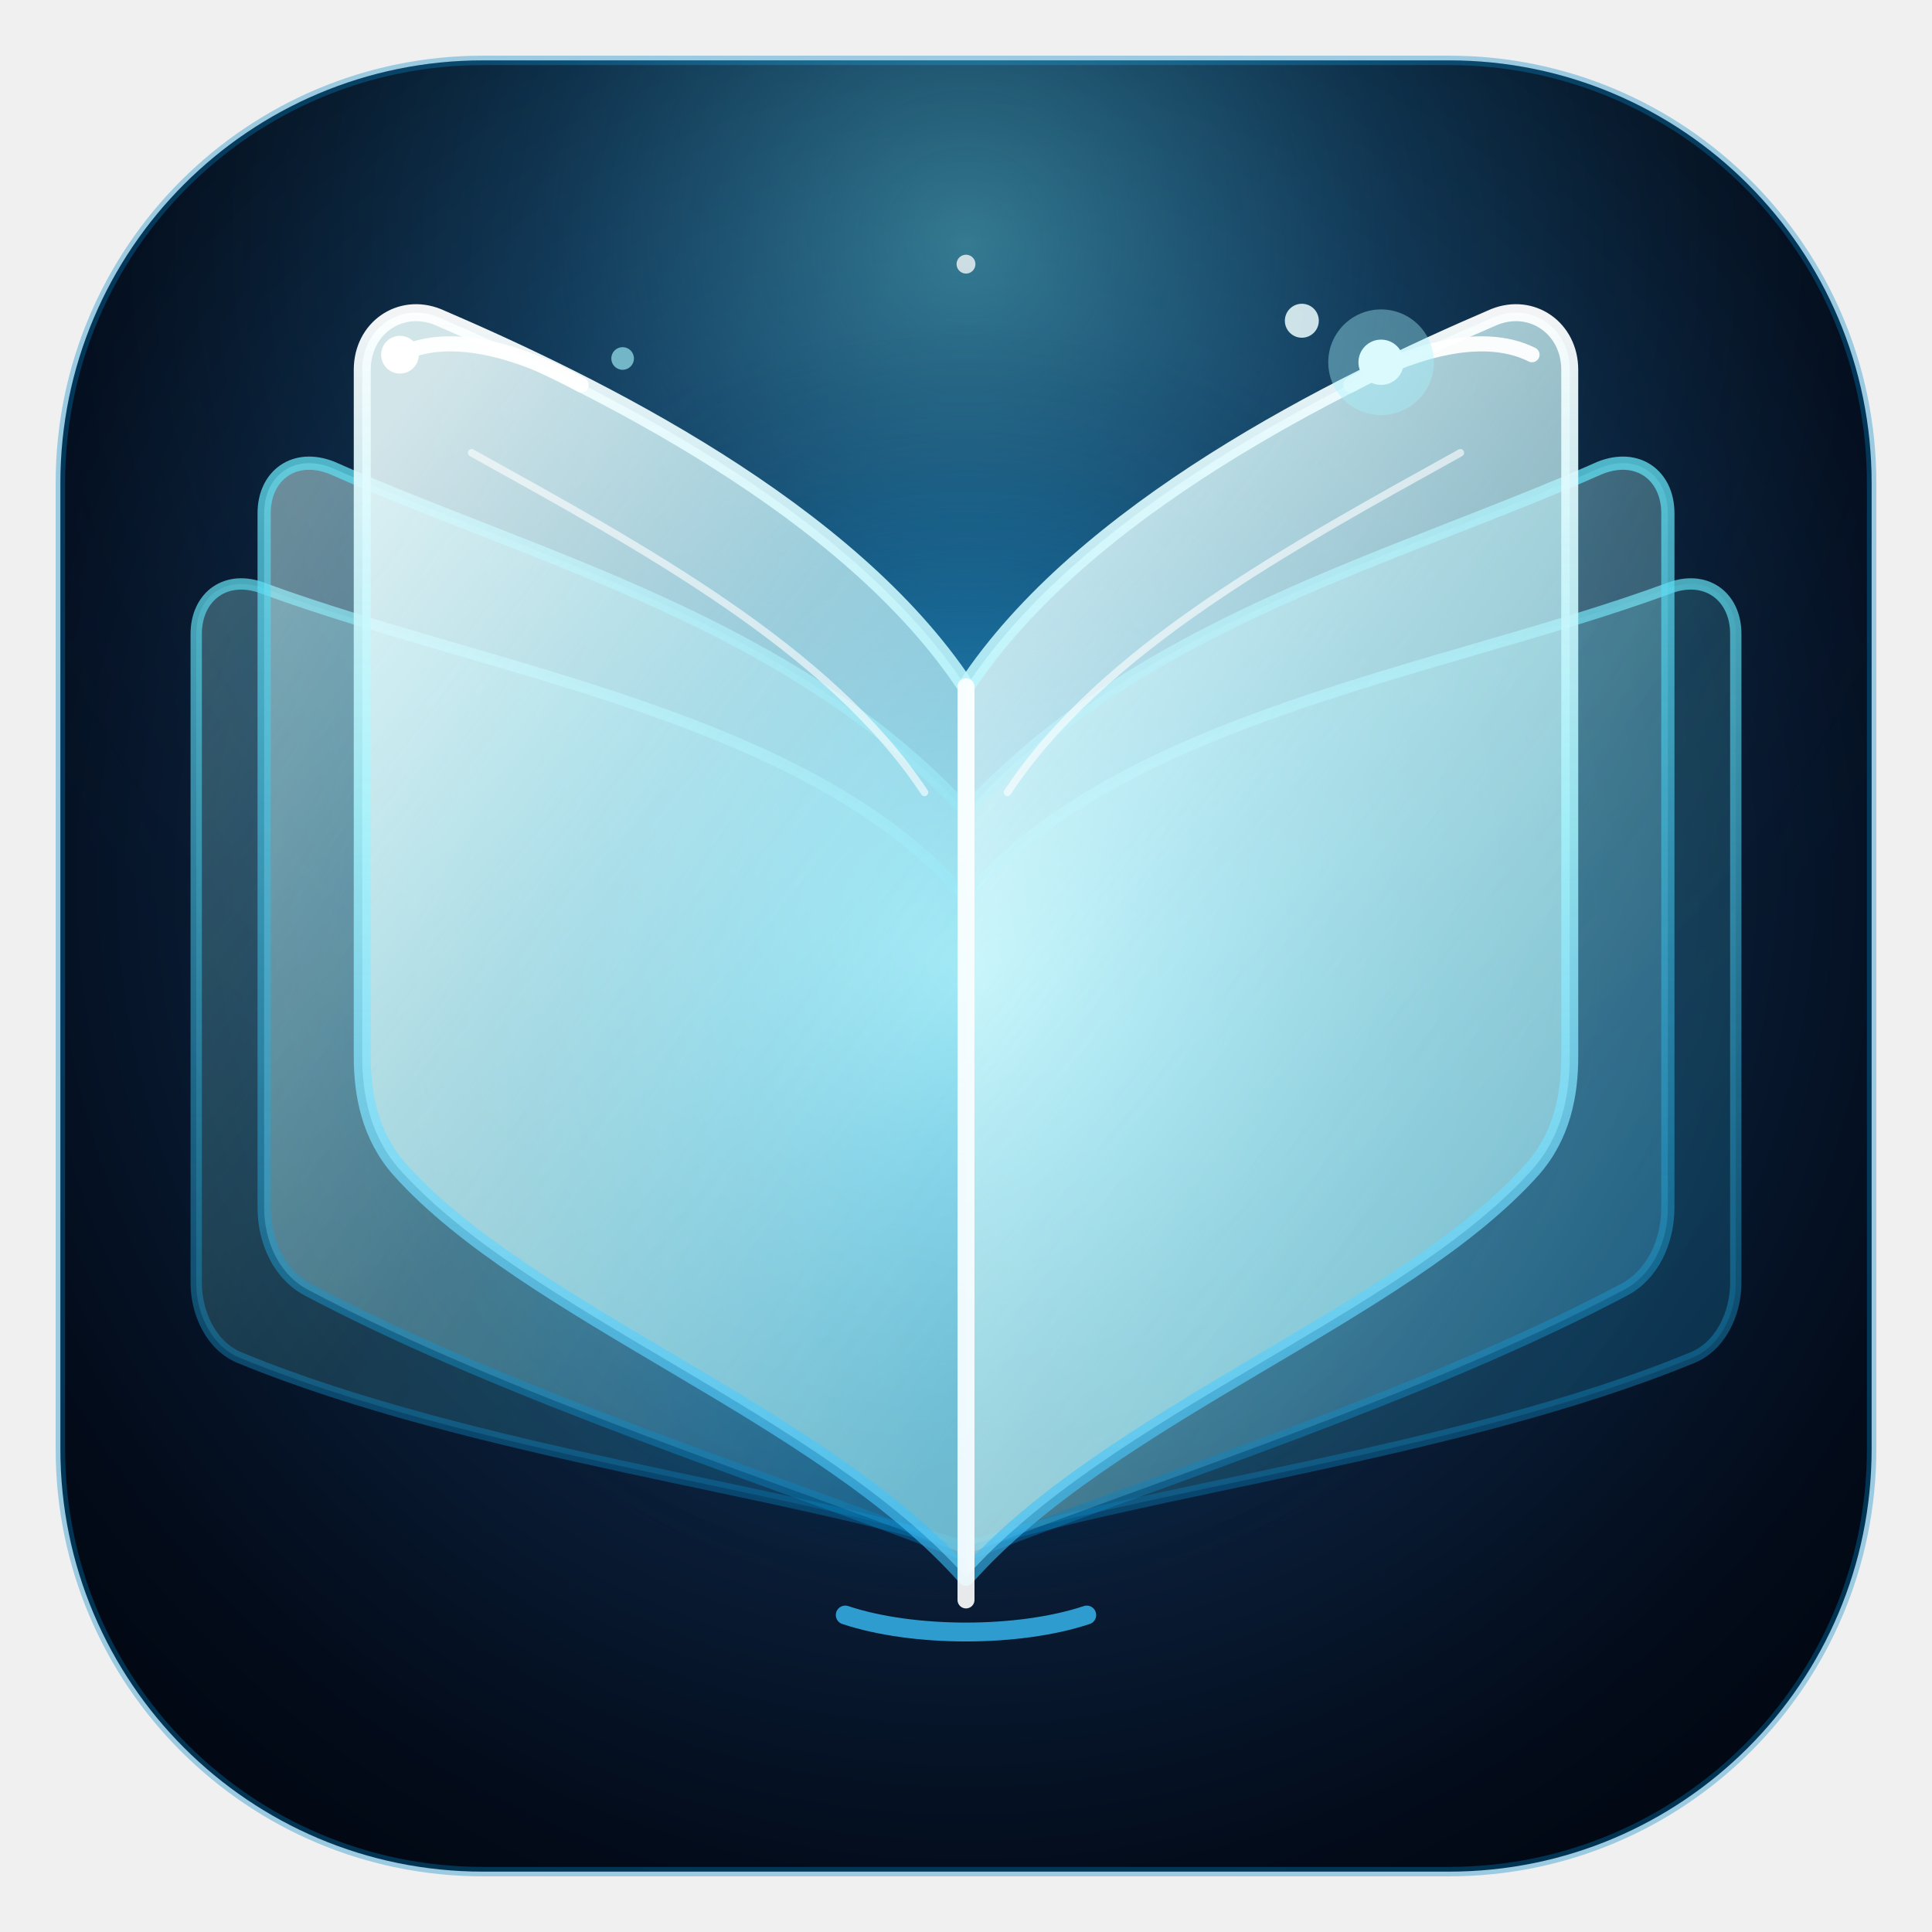
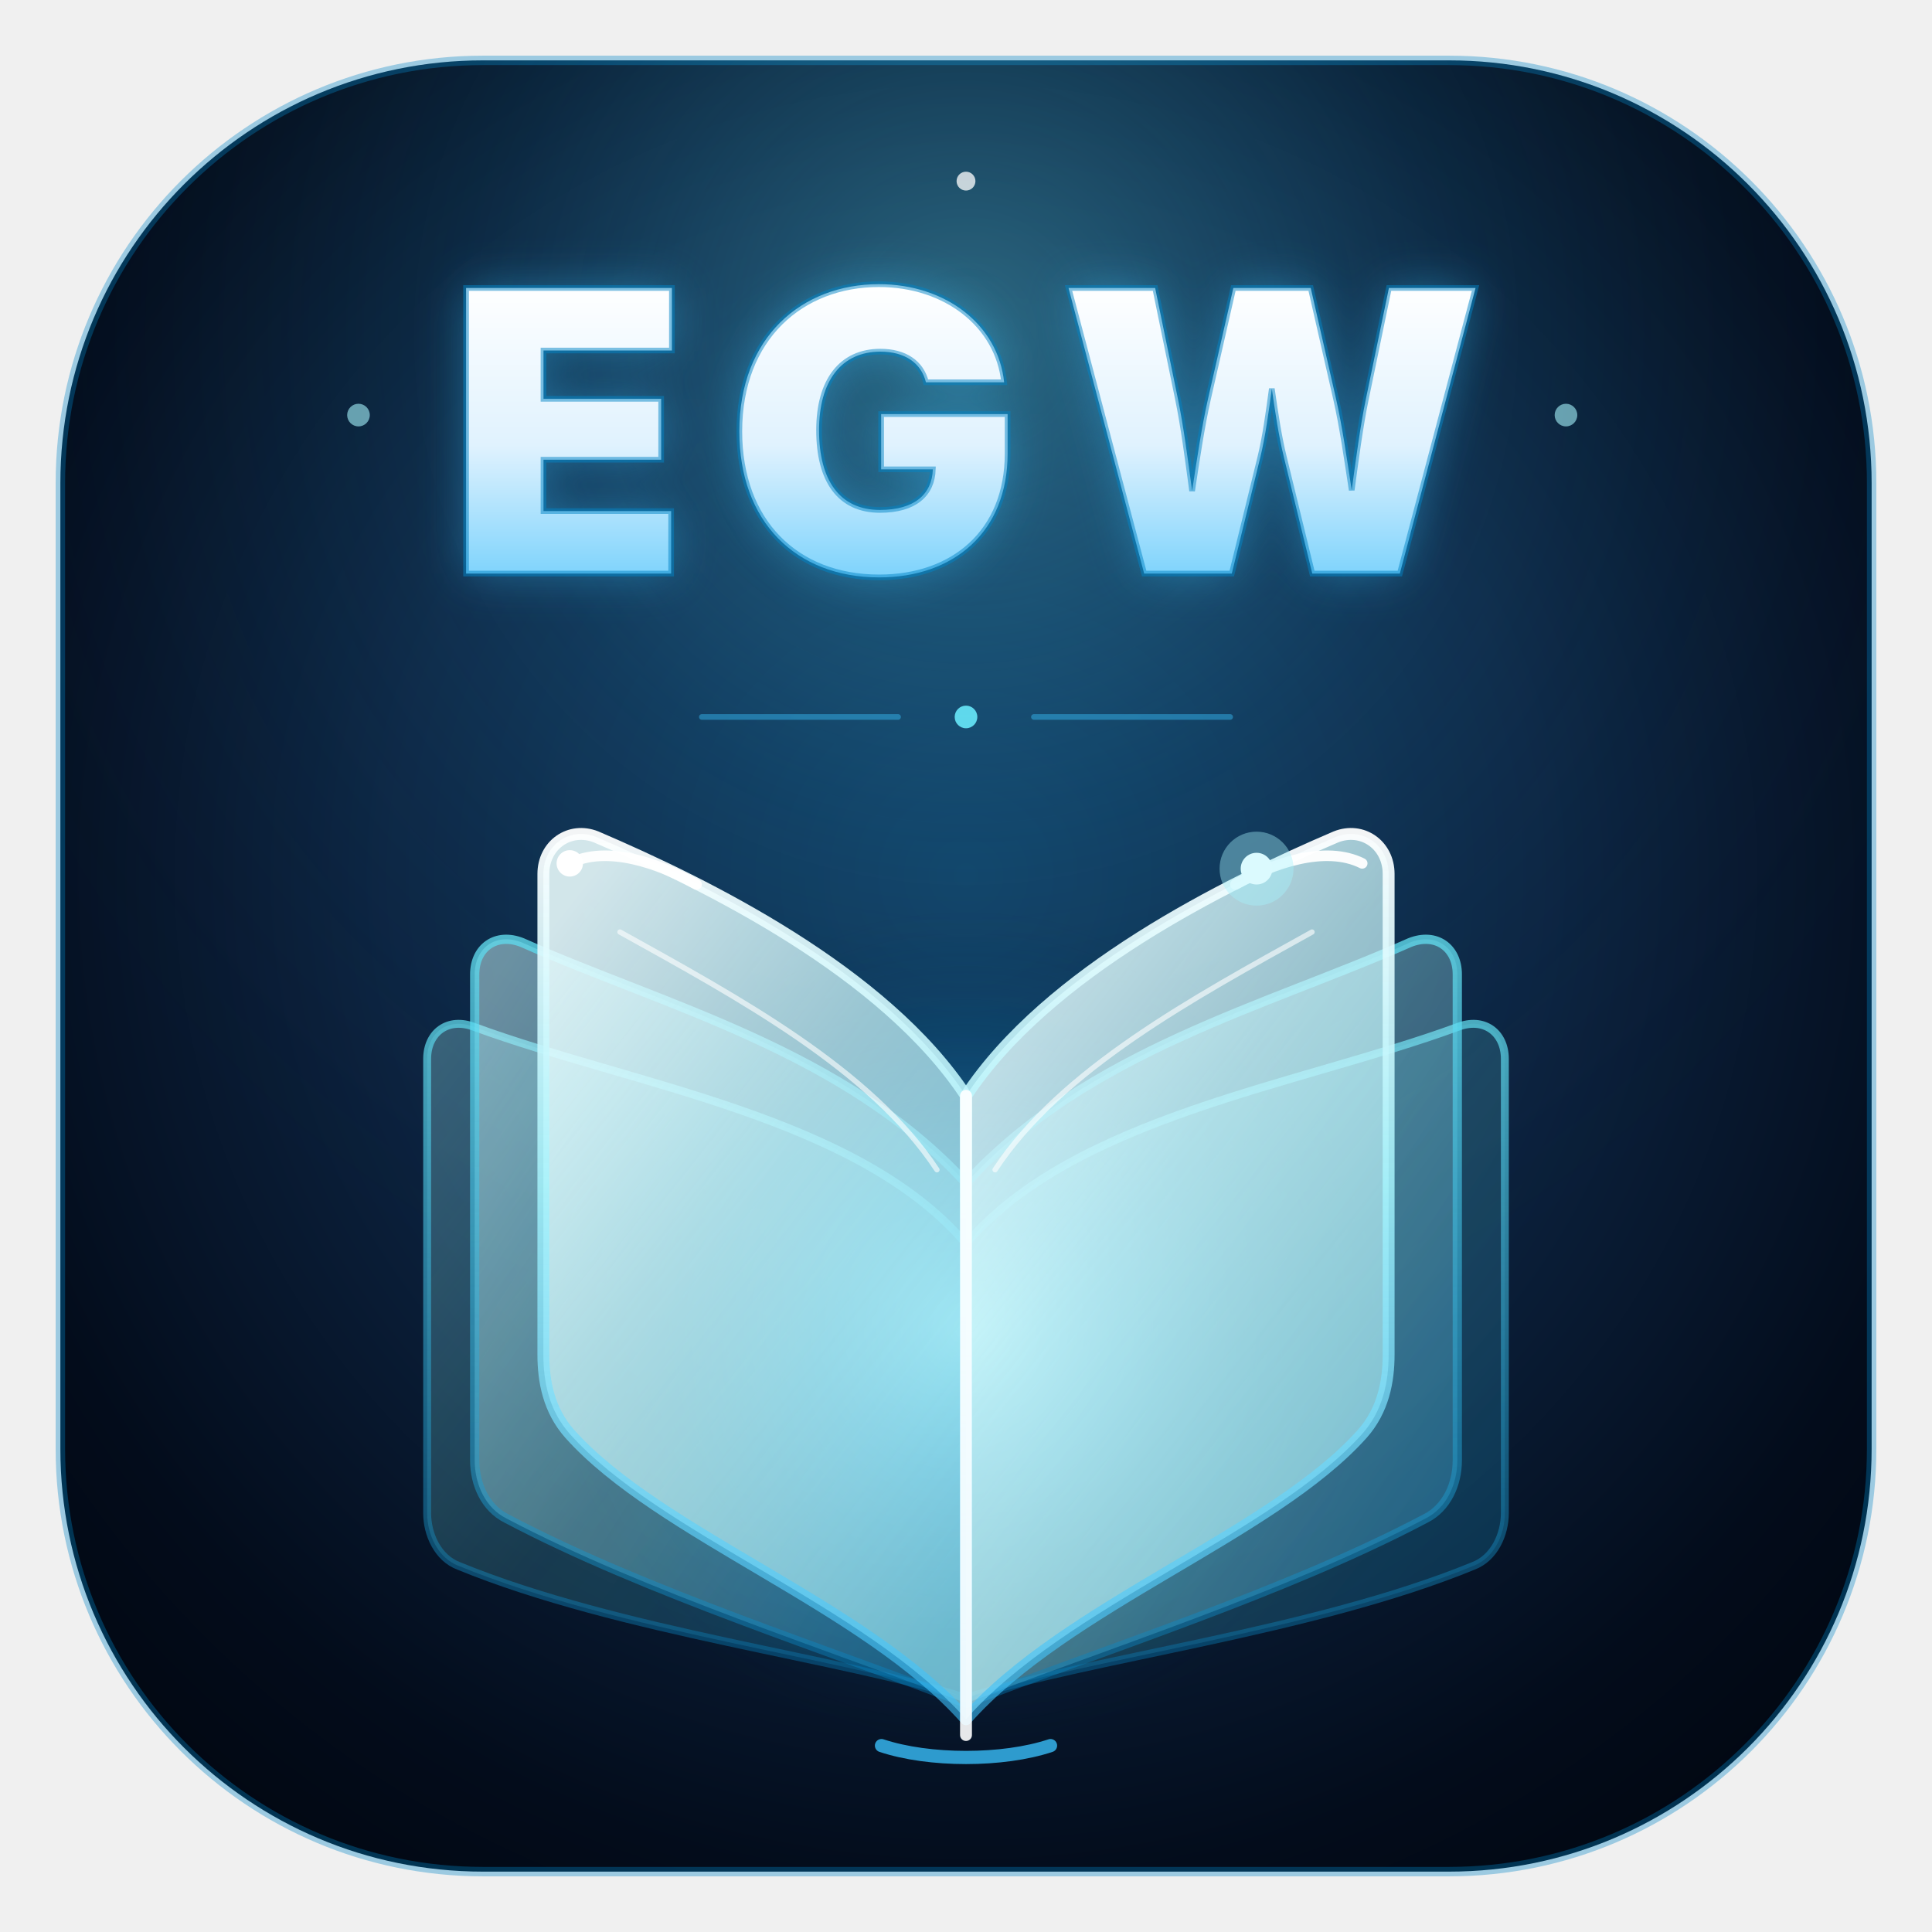
<svg xmlns="http://www.w3.org/2000/svg" viewBox="0 0 512 512" width="100%" height="100%">
  <defs>
    <radialGradient id="bgGrad" cx="50%" cy="45%" r="70%">
      <stop offset="0%" stop-color="#0e3a5d" />
      <stop offset="45%" stop-color="#0c2340" />
      <stop offset="80%" stop-color="#030c1b" />
      <stop offset="100%" stop-color="#01060f" />
    </radialGradient>
-     <radialGradient id="topGlow" cx="50%" cy="10%" r="60%">
-       <stop offset="0%" stop-color="#67e8f9" stop-opacity="0.45" />
-       <stop offset="40%" stop-color="#38bdf8" stop-opacity="0.18" />
+     <radialGradient id="topGlow" cx="50%" cy="15%" r="60%">
+       <stop offset="0%" stop-color="#67e8f9" stop-opacity="0.35" />
+       <stop offset="45%" stop-color="#38bdf8" stop-opacity="0.12" />
      <stop offset="100%" stop-color="#0c2340" stop-opacity="0" />
    </radialGradient>
    <radialGradient id="bookAura" cx="50%" cy="50%" r="50%">
-       <stop offset="0%" stop-color="#a5f3fc" stop-opacity="0.8" />
-       <stop offset="35%" stop-color="#38bdf8" stop-opacity="0.45" />
-       <stop offset="70%" stop-color="#0284c7" stop-opacity="0.15" />
+       <stop offset="0%" stop-color="#a5f3fc" stop-opacity="0.75" />
+       <stop offset="35%" stop-color="#38bdf8" stop-opacity="0.4" />
+       <stop offset="70%" stop-color="#0284c7" stop-opacity="0.12" />
      <stop offset="100%" stop-color="#0c2340" stop-opacity="0" />
    </radialGradient>
+     <linearGradient id="textGrad" x1="0%" y1="0%" x2="0%" y2="100%">
+       <stop offset="0%" stop-color="#ffffff" />
+       <stop offset="55%" stop-color="#e0f2fe" />
+       <stop offset="100%" stop-color="#7dd3fc" />
+     </linearGradient>
    <linearGradient id="glassLayer3" x1="0%" y1="0%" x2="100%" y2="100%">
      <stop offset="0%" stop-color="#a5f3fc" stop-opacity="0.35" />
      <stop offset="50%" stop-color="#67e8f9" stop-opacity="0.20" />
      <stop offset="100%" stop-color="#0284c7" stop-opacity="0.30" />
    </linearGradient>
    <linearGradient id="glassLayer2" x1="0%" y1="0%" x2="100%" y2="100%">
      <stop offset="0%" stop-color="#cffafe" stop-opacity="0.55" />
      <stop offset="50%" stop-color="#a5f3fc" stop-opacity="0.35" />
      <stop offset="100%" stop-color="#38bdf8" stop-opacity="0.30" />
    </linearGradient>
    <linearGradient id="glassLayer1" x1="20%" y1="0%" x2="80%" y2="100%">
      <stop offset="0%" stop-color="#ecfeff" stop-opacity="0.88" />
      <stop offset="40%" stop-color="#cffafe" stop-opacity="0.72" />
      <stop offset="100%" stop-color="#a5f3fc" stop-opacity="0.60" />
    </linearGradient>
    <linearGradient id="neonRimFront" x1="0%" y1="0%" x2="0%" y2="100%">
      <stop offset="0%" stop-color="#ffffff" stop-opacity="0.95" />
      <stop offset="40%" stop-color="#a5f3fc" stop-opacity="0.85" />
      <stop offset="100%" stop-color="#38bdf8" stop-opacity="0.6" />
    </linearGradient>
    <linearGradient id="neonRimOuter" x1="0%" y1="0%" x2="0%" y2="100%">
      <stop offset="0%" stop-color="#67e8f9" stop-opacity="0.8" />
      <stop offset="100%" stop-color="#0284c7" stop-opacity="0.4" />
    </linearGradient>
  </defs>
  <rect width="480" height="480" x="16" y="16" rx="112" fill="url(#bgGrad)" stroke="#0284c7" stroke-width="2.5" stroke-opacity="0.35" />
  <rect width="480" height="480" x="16" y="16" rx="112" fill="url(#topGlow)" />
-   <circle cx="256" cy="256" r="170" fill="url(#bookAura)" />
-   <circle cx="345" cy="85" r="4.5" fill="#ecfeff" opacity="0.85" />
-   <circle cx="165" cy="95" r="3" fill="#a5f3fc" opacity="0.65" />
-   <circle cx="256" cy="70" r="2.5" fill="#ffffff" opacity="0.75" />
-   <g opacity="0.85">
-     <path d="M 256,410 C 210,395 125,385 64,360 C 56,357 52,348 52,340 L 52,168 C 52,158 60,152 70,156 C 130,178 215,190 256,238 Z" fill="url(#glassLayer3)" stroke="url(#neonRimOuter)" stroke-width="3" stroke-linejoin="round" />
-     <path d="M 256,410 C 302,395 387,385 448,360 C 456,357 460,348 460,340 L 460,168 C 460,158 452,152 442,156 C 382,178 297,190 256,238 Z" fill="url(#glassLayer3)" stroke="url(#neonRimOuter)" stroke-width="3" stroke-linejoin="round" />
+   <circle cx="95" cy="110" r="3" fill="#a5f3fc" opacity="0.6" />
+   <circle cx="415" cy="110" r="3" fill="#a5f3fc" opacity="0.6" />
+   <circle cx="256" cy="48" r="2.5" fill="#ffffff" opacity="0.75" />
+   <g id="egw-typography">
+     <text x="256" y="152" text-anchor="middle" font-family="system-ui, -apple-system, 'Plus Jakarta Sans', 'Inter', 'Segoe UI', sans-serif" font-size="104" font-weight="900" letter-spacing="10" fill="#38bdf8" opacity="0.4" filter="blur(6px)">EGW</text>
+     <text x="256" y="152" text-anchor="middle" font-family="system-ui, -apple-system, 'Plus Jakarta Sans', 'Inter', 'Segoe UI', sans-serif" font-size="104" font-weight="900" letter-spacing="10" fill="url(#textGrad)" stroke="#0284c7" stroke-width="1.5" stroke-opacity="0.5">EGW</text>
+     <circle cx="256" cy="190" r="3" fill="#67e8f9" opacity="0.9" />
+     <line x1="186" y1="190" x2="238" y2="190" stroke="#38bdf8" stroke-width="1.5" stroke-linecap="round" opacity="0.45" />
+     <line x1="274" y1="190" x2="326" y2="190" stroke="#38bdf8" stroke-width="1.5" stroke-linecap="round" opacity="0.45" />
  </g>
-   <g opacity="0.92">
-     <path d="M 256,412 C 205,392 135,370 82,342 C 74,338 70,329 70,320 L 70,136 C 70,126 78,120 88,124 C 142,148 210,165 256,215 Z" fill="url(#glassLayer2)" stroke="url(#neonRimOuter)" stroke-width="3.5" stroke-linejoin="round" />
-     <path d="M 256,412 C 307,392 377,370 430,342 C 438,338 442,329 442,320 L 442,136 C 442,126 434,120 424,124 C 370,148 302,165 256,215 Z" fill="url(#glassLayer2)" stroke="url(#neonRimOuter)" stroke-width="3.5" stroke-linejoin="round" />
-   </g>
-   <g id="front-pages">
-     <path d="M 256,418 C 218,375 140,348 106,310 C 98,301 96,290 96,280 L 96,98 C 96,87 106,80 116,84 C 158,102 225,135 256,182 Z" fill="url(#glassLayer1)" stroke="url(#neonRimFront)" stroke-width="4.5" stroke-linejoin="round" />
-     <path d="M 256,418 C 294,375 372,348 406,310 C 414,301 416,290 416,280 L 416,98 C 416,87 406,80 396,84 C 354,102 287,135 256,182 Z" fill="url(#glassLayer1)" stroke="url(#neonRimFront)" stroke-width="4.5" stroke-linejoin="round" />
-     <path d="M 256,182 L 256,424" stroke="#ffffff" stroke-width="4.5" stroke-linecap="round" opacity="0.9" />
-     <path d="M 106,94 C 120,87 140,94 154,102" fill="none" stroke="#ffffff" stroke-width="4" stroke-linecap="round" opacity="0.95" />
-     <circle cx="106" cy="94" r="5" fill="#ffffff" />
-     <path d="M 406,94 C 392,87 372,94 358,102" fill="none" stroke="#ffffff" stroke-width="4" stroke-linecap="round" opacity="0.95" />
-     <circle cx="366" cy="96" r="6" fill="#ffffff" />
-     <circle cx="366" cy="96" r="14" fill="#a5f3fc" opacity="0.4" />
-     <path d="M 125,120 C 170,145 220,172 245,210" fill="none" stroke="#ffffff" stroke-width="2" stroke-linecap="round" opacity="0.6" />
-     <path d="M 387,120 C 342,145 292,172 267,210" fill="none" stroke="#ffffff" stroke-width="2" stroke-linecap="round" opacity="0.6" />
-     <path d="M 224,428 C 242,434 270,434 288,428" fill="none" stroke="#38bdf8" stroke-width="5" stroke-linecap="round" opacity="0.8" />
+   <g id="shrunk-book" transform="matrix(0.7 0 0 0.7 76.8 163)">
+     <circle cx="256" cy="270" r="160" fill="url(#bookAura)" />
+     <g opacity="0.85">
+       <path d="M 256,410 C 210,395 125,385 64,360 C 56,357 52,348 52,340 L 52,168 C 52,158 60,152 70,156 C 130,178 215,190 256,238 Z" fill="url(#glassLayer3)" stroke="url(#neonRimOuter)" stroke-width="3" stroke-linejoin="round" />
+       <path d="M 256,410 C 302,395 387,385 448,360 C 456,357 460,348 460,340 L 460,168 C 460,158 452,152 442,156 C 382,178 297,190 256,238 Z" fill="url(#glassLayer3)" stroke="url(#neonRimOuter)" stroke-width="3" stroke-linejoin="round" />
+     </g>
+     <g opacity="0.92">
+       <path d="M 256,412 C 205,392 135,370 82,342 C 74,338 70,329 70,320 L 70,136 C 70,126 78,120 88,124 C 142,148 210,165 256,215 Z" fill="url(#glassLayer2)" stroke="url(#neonRimOuter)" stroke-width="3.5" stroke-linejoin="round" />
+       <path d="M 256,412 C 307,392 377,370 430,342 C 438,338 442,329 442,320 L 442,136 C 442,126 434,120 424,124 C 370,148 302,165 256,215 Z" fill="url(#glassLayer2)" stroke="url(#neonRimOuter)" stroke-width="3.5" stroke-linejoin="round" />
+     </g>
+     <g id="front-pages">
+       <path d="M 256,418 C 218,375 140,348 106,310 C 98,301 96,290 96,280 L 96,98 C 96,87 106,80 116,84 C 158,102 225,135 256,182 Z" fill="url(#glassLayer1)" stroke="url(#neonRimFront)" stroke-width="4.5" stroke-linejoin="round" />
+       <path d="M 256,418 C 294,375 372,348 406,310 C 414,301 416,290 416,280 L 416,98 C 416,87 406,80 396,84 C 354,102 287,135 256,182 Z" fill="url(#glassLayer1)" stroke="url(#neonRimFront)" stroke-width="4.5" stroke-linejoin="round" />
+       <path d="M 256,182 L 256,424" stroke="#ffffff" stroke-width="4.5" stroke-linecap="round" opacity="0.9" />
+       <path d="M 106,94 C 120,87 140,94 154,102" fill="none" stroke="#ffffff" stroke-width="4" stroke-linecap="round" opacity="0.95" />
+       <circle cx="106" cy="94" r="5" fill="#ffffff" />
+       <path d="M 406,94 C 392,87 372,94 358,102" fill="none" stroke="#ffffff" stroke-width="4" stroke-linecap="round" opacity="0.95" />
+       <circle cx="366" cy="96" r="6" fill="#ffffff" />
+       <circle cx="366" cy="96" r="14" fill="#a5f3fc" opacity="0.4" />
+       <path d="M 125,120 C 170,145 220,172 245,210" fill="none" stroke="#ffffff" stroke-width="2" stroke-linecap="round" opacity="0.6" />
+       <path d="M 387,120 C 342,145 292,172 267,210" fill="none" stroke="#ffffff" stroke-width="2" stroke-linecap="round" opacity="0.6" />
+       <path d="M 224,428 C 242,434 270,434 288,428" fill="none" stroke="#38bdf8" stroke-width="5" stroke-linecap="round" opacity="0.8" />
+     </g>
  </g>
</svg>
